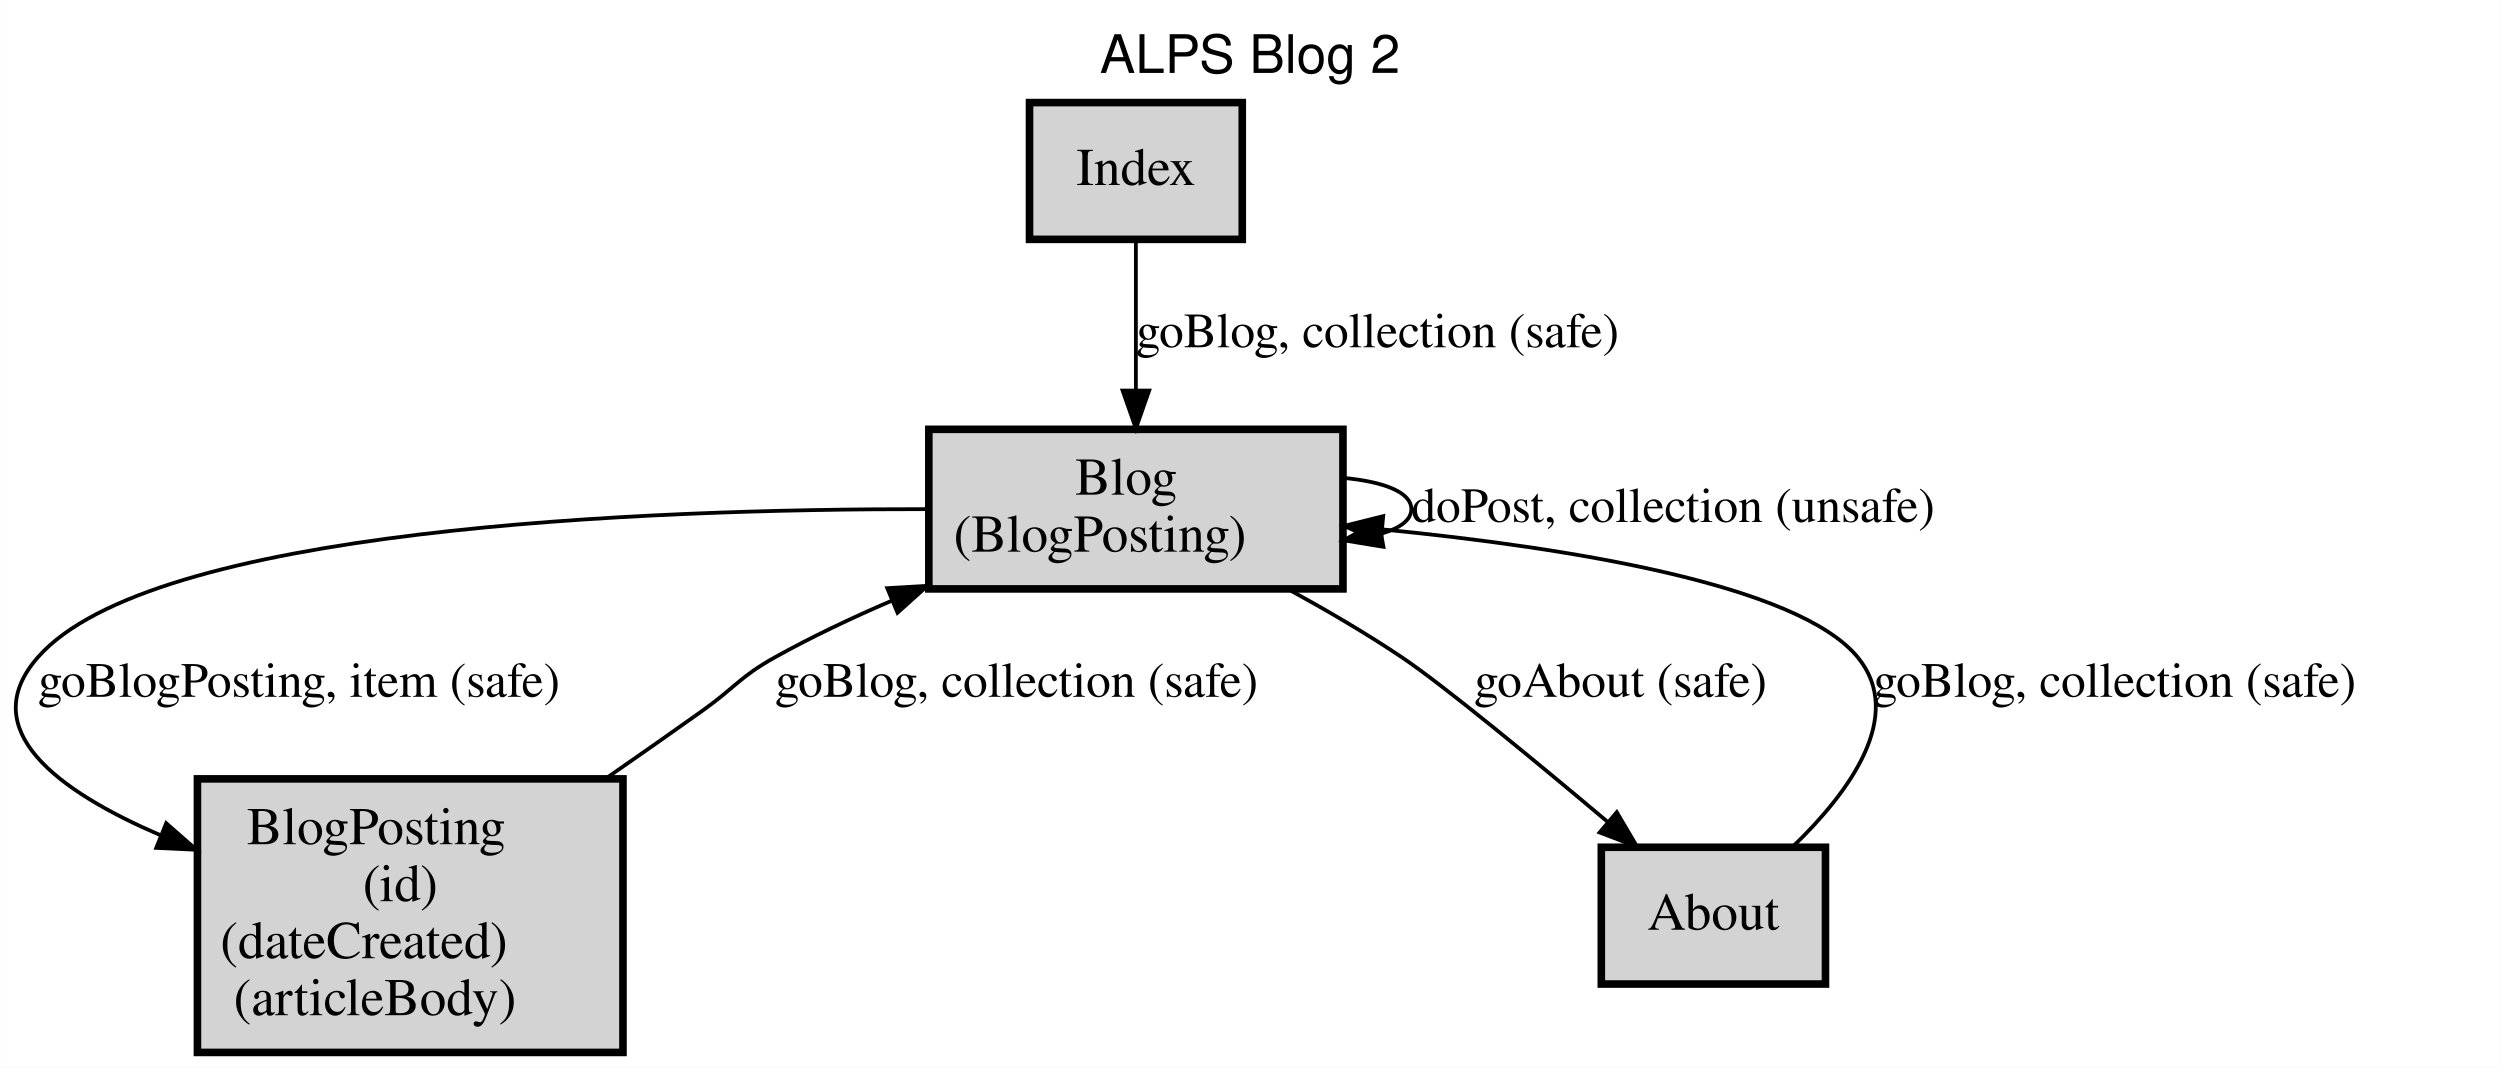
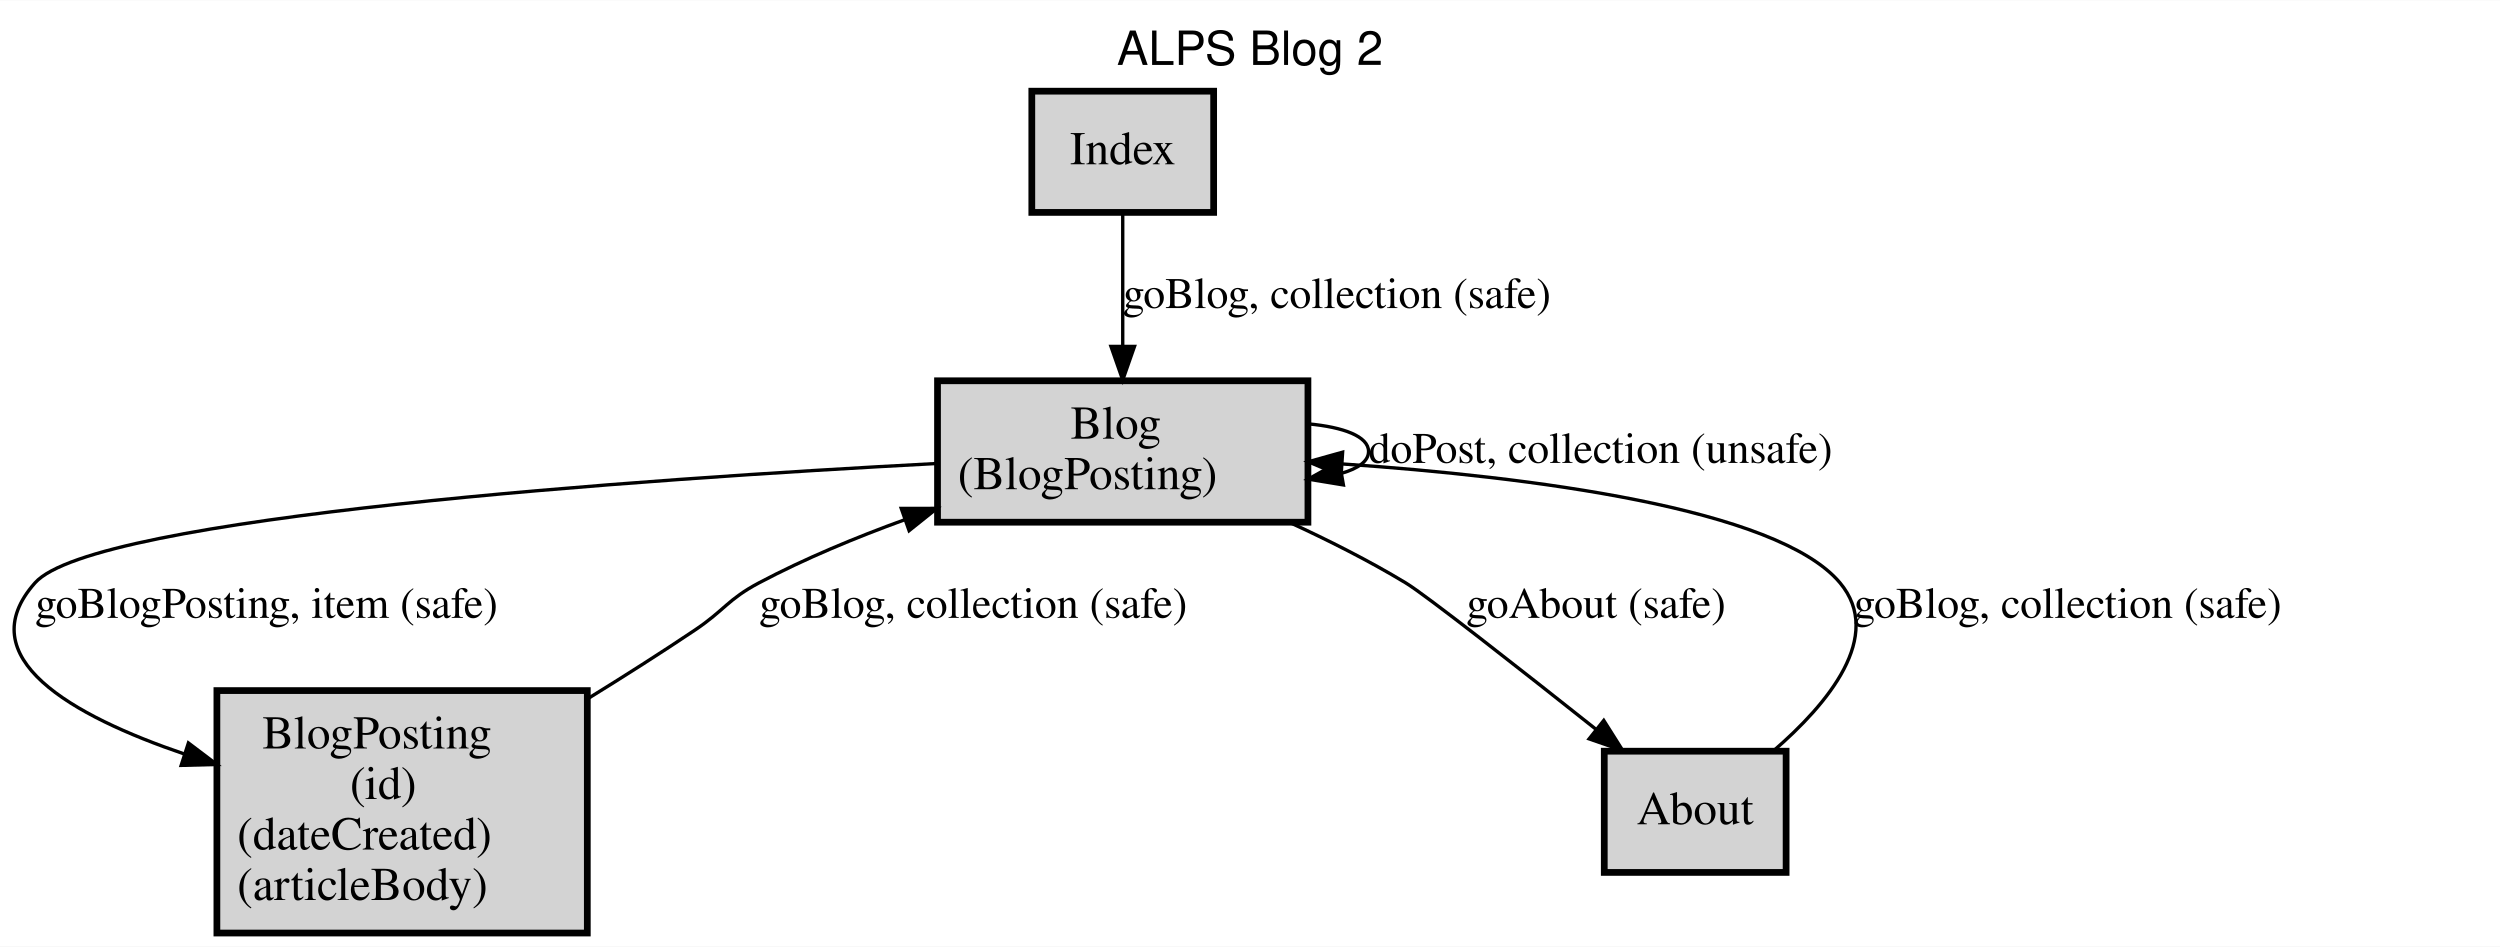
- <svg xmlns="http://www.w3.org/2000/svg" xmlns:xlink="http://www.w3.org/1999/xlink" width="658pt" height="281pt" viewBox="0.00 0.00 657.93 281.00">
+ <svg xmlns="http://www.w3.org/2000/svg" xmlns:xlink="http://www.w3.org/1999/xlink" width="742pt" height="281pt" viewBox="0.00 0.00 742.41 281.00">
  <g id="graph0" class="graph" transform="scale(1 1) rotate(0) translate(4 277)">
    <g id="a_graph0">
      <a xlink:href="index.html" xlink:title="ALPS Blog 2" target="_parent">
-         <polygon fill="white" stroke="transparent" points="-4,4 -4,-277 653.93,-277 653.93,4 -4,4" />
-         <text text-anchor="middle" x="324.96" y="-257.8" font-family="Helvetica,sans-Serif" font-size="14.00">ALPS Blog 2</text>
+         <polygon fill="white" stroke="transparent" points="-4,4 -4,-277 738.41,-277 738.41,4 -4,4" />
+         <text text-anchor="middle" x="367.2" y="-257.8" font-family="Helvetica,sans-Serif" font-size="14.00">ALPS Blog 2</text>
      </a>
    </g>
    <g id="node1" class="node">
      <g id="a_node1">
        <a xlink:href="docs/semantic.Blog.html" xlink:title="&lt;TABLE&gt;" target="_parent">
-           <polygon fill="lightgray" stroke="black" stroke-width="2" points="349.43,-164 240.43,-164 240.43,-122 349.43,-122 349.43,-164" />
-           <text text-anchor="start" x="278.93" y="-146.8" font-family="Times,serif" font-size="14.00">Blog</text>
-           <text text-anchor="start" x="246.93" y="-131.8" font-family="Times,serif" font-size="14.00">(BlogPosting)</text>
+           <polygon fill="lightgray" stroke="black" stroke-width="2" points="384.41,-164 274.41,-164 274.41,-122 384.41,-122 384.41,-164" />
+           <text text-anchor="start" x="313.91" y="-146.8" font-family="Times,serif" font-size="14.00">Blog</text>
+           <text text-anchor="start" x="280.41" y="-131.8" font-family="Times,serif" font-size="14.00">(BlogPosting)</text>
        </a>
      </g>
    </g>
    <g id="edge3" class="edge">
      <g id="a_edge3">
        <a xlink:href="docs/unsafe.doPost.html" xlink:title="doPost, collection (unsafe)" target="_parent">
-           <path fill="none" stroke="black" d="M349.63,-151.21C360.05,-150.23 367.43,-147.49 367.43,-143 367.43,-140.12 364.4,-137.96 359.49,-136.53" />
-           <polygon fill="black" stroke="black" points="360.08,-133.08 349.63,-134.79 358.87,-139.97 360.08,-133.08" />
+           <path fill="none" stroke="black" d="M384.48,-151.21C394.98,-150.23 402.41,-147.49 402.41,-143 402.41,-140.12 399.36,-137.96 394.41,-136.53" />
+           <polygon fill="black" stroke="black" points="394.94,-133.07 384.48,-134.79 393.73,-139.96 394.94,-133.07" />
        </a>
      </g>
      <g id="a_edge3-label">
        <a xlink:href="docs/unsafe.doPost.html" xlink:title="doPost, collection (unsafe)" target="_parent">
-           <text text-anchor="start" x="367.43" y="-139.6" font-family="Times,serif" font-size="13.00">doPost, collection (unsafe)</text>
+           <text text-anchor="start" x="402.41" y="-139.6" font-family="Times,serif" font-size="13.00">doPost, collection (unsafe)</text>
        </a>
      </g>
    </g>
    <g id="node2" class="node">
      <g id="a_node2">
        <a xlink:href="docs/semantic.BlogPosting.html" xlink:title="&lt;TABLE&gt;" target="_parent">
-           <polygon fill="lightgray" stroke="black" stroke-width="2" points="159.93,-72 47.93,-72 47.93,0 159.93,0 159.93,-72" />
-           <text text-anchor="start" x="60.93" y="-54.8" font-family="Times,serif" font-size="14.00">BlogPosting</text>
-           <text text-anchor="start" x="91.43" y="-39.8" font-family="Times,serif" font-size="14.00">(id)</text>
-           <text text-anchor="start" x="53.93" y="-24.8" font-family="Times,serif" font-size="14.00">(dateCreated)</text>
-           <text text-anchor="start" x="57.43" y="-9.8" font-family="Times,serif" font-size="14.00">(articleBody)</text>
+           <polygon fill="lightgray" stroke="black" stroke-width="2" points="170.41,-72 60.41,-72 60.41,0 170.41,0 170.41,-72" />
+           <text text-anchor="start" x="73.91" y="-54.8" font-family="Times,serif" font-size="14.00">BlogPosting</text>
+           <text text-anchor="start" x="99.91" y="-39.8" font-family="Times,serif" font-size="14.00">(id)</text>
+           <text text-anchor="start" x="66.41" y="-24.8" font-family="Times,serif" font-size="14.00">(dateCreated)</text>
+           <text text-anchor="start" x="66.41" y="-9.8" font-family="Times,serif" font-size="14.00">(articleBody)</text>
        </a>
      </g>
    </g>
    <g id="edge4" class="edge">
      <g id="a_edge4">
        <a xlink:href="docs/safe.goBlogPosting.html" xlink:title="goBlogPosting, item (safe)" target="_parent">
-           <path fill="none" stroke="black" d="M240.33,-143C165.19,-143.06 35.8,-138.05 5.93,-104 -10.74,-85 11.05,-68.83 38.28,-57.13" />
-           <polygon fill="black" stroke="black" points="39.71,-60.33 47.68,-53.34 37.09,-53.84 39.71,-60.33" />
+           <path fill="none" stroke="black" d="M274.08,-139.43C186.46,-134.79 23.86,-123.62 6.41,-104 -13.29,-81.85 17.17,-64.58 50.85,-53.13" />
+           <polygon fill="black" stroke="black" points="51.95,-56.45 60.39,-50.06 49.8,-49.79 51.95,-56.45" />
        </a>
      </g>
      <g id="a_edge4-label">
        <a xlink:href="docs/safe.goBlogPosting.html" xlink:title="goBlogPosting, item (safe)" target="_parent">
-           <text text-anchor="start" x="5.93" y="-93.6" font-family="Times,serif" font-size="13.00">goBlogPosting, item (safe)</text>
+           <text text-anchor="start" x="6.41" y="-93.6" font-family="Times,serif" font-size="13.00">goBlogPosting, item (safe)</text>
        </a>
      </g>
    </g>
    <g id="node3" class="node">
      <g id="a_node3">
        <a xlink:href="docs/semantic.About.html" xlink:title="About" target="_parent">
-           <polygon fill="lightgray" stroke="black" stroke-width="2" points="476.43,-54 417.43,-54 417.43,-18 476.43,-18 476.43,-54" />
-           <text text-anchor="middle" x="446.93" y="-32.3" font-family="Times,serif" font-size="14.00">About</text>
+           <polygon fill="lightgray" stroke="black" stroke-width="2" points="526.41,-54 472.41,-54 472.41,-18 526.41,-18 526.41,-54" />
+           <text text-anchor="middle" x="499.41" y="-32.3" font-family="Times,serif" font-size="14.00">About</text>
        </a>
      </g>
    </g>
    <g id="edge2" class="edge">
      <g id="a_edge2">
        <a xlink:href="docs/safe.goAbout.html" xlink:title="goAbout (safe)" target="_parent">
-           <path fill="none" stroke="black" d="M334.94,-121.96C344.95,-116.49 355.52,-110.32 364.93,-104 375.8,-96.71 399.94,-76.8 419.23,-60.57" />
-           <polygon fill="black" stroke="black" points="421.5,-63.23 426.88,-54.11 416.98,-57.89 421.5,-63.23" />
+           <path fill="none" stroke="black" d="M378.82,-122C390.44,-116.66 402.58,-110.54 413.41,-104 419.43,-100.36 447.49,-78.33 469.94,-60.51" />
+           <polygon fill="black" stroke="black" points="472.26,-63.14 477.91,-54.18 467.9,-57.66 472.26,-63.14" />
        </a>
      </g>
      <g id="a_edge2-label">
        <a xlink:href="docs/safe.goAbout.html" xlink:title="goAbout (safe)" target="_parent">
-           <text text-anchor="start" x="383.93" y="-93.6" font-family="Times,serif" font-size="13.00">goAbout (safe)</text>
+           <text text-anchor="start" x="431.41" y="-93.6" font-family="Times,serif" font-size="13.00">goAbout (safe)</text>
        </a>
      </g>
    </g>
    <g id="edge5" class="edge">
      <g id="a_edge5">
        <a xlink:href="docs/safe.goBlog.html" xlink:title="goBlog, collection (safe)" target="_parent">
-           <path fill="none" stroke="black" d="M155.45,-72.12C163.99,-78.04 172.73,-84.16 180.93,-90 189.47,-96.09 190.76,-98.9 199.93,-104 209.56,-109.36 220.09,-114.35 230.54,-118.84" />
-           <polygon fill="black" stroke="black" points="229.49,-122.19 240.07,-122.81 232.19,-115.73 229.49,-122.19" />
+           <path fill="none" stroke="black" d="M170.63,-69.64C181.28,-76.21 192.28,-83.2 202.41,-90 211.12,-95.85 212.14,-99.09 221.41,-104 234.96,-111.17 250.14,-117.47 264.75,-122.77" />
+           <polygon fill="black" stroke="black" points="263.64,-126.09 274.24,-126.11 265.97,-119.49 263.64,-126.09" />
        </a>
      </g>
      <g id="a_edge5-label">
        <a xlink:href="docs/safe.goBlog.html" xlink:title="goBlog, collection (safe)" target="_parent">
-           <text text-anchor="start" x="199.93" y="-93.6" font-family="Times,serif" font-size="13.00">goBlog, collection (safe)</text>
+           <text text-anchor="start" x="221.41" y="-93.6" font-family="Times,serif" font-size="13.00">goBlog, collection (safe)</text>
        </a>
      </g>
    </g>
    <g id="edge1" class="edge">
      <g id="a_edge1">
        <a xlink:href="docs/safe.goBlog.html" xlink:title="goBlog, collection (safe)" target="_parent">
-           <path fill="none" stroke="black" d="M467.92,-54.25C482.62,-68.42 497.56,-88.59 484.93,-104 469.2,-123.19 408.52,-132.88 359.9,-137.65" />
-           <polygon fill="black" stroke="black" points="359.37,-134.18 349.74,-138.59 360.02,-141.15 359.37,-134.18" />
+           <path fill="none" stroke="black" d="M522.59,-54.05C538.89,-68.1 555.63,-88.21 542.41,-104 523.79,-126.23 450.16,-135.47 394.64,-139.3" />
+           <polygon fill="black" stroke="black" points="394.26,-135.82 384.5,-139.95 394.71,-142.8 394.26,-135.82" />
        </a>
      </g>
      <g id="a_edge1-label">
        <a xlink:href="docs/safe.goBlog.html" xlink:title="goBlog, collection (safe)" target="_parent">
-           <text text-anchor="start" x="488.93" y="-93.6" font-family="Times,serif" font-size="13.00">goBlog, collection (safe)</text>
+           <text text-anchor="start" x="546.41" y="-93.6" font-family="Times,serif" font-size="13.00">goBlog, collection (safe)</text>
        </a>
      </g>
    </g>
    <g id="node4" class="node">
      <g id="a_node4">
        <a xlink:href="docs/semantic.Index.html" xlink:title="Index" target="_parent">
-           <polygon fill="lightgray" stroke="black" stroke-width="2" points="322.93,-250 266.93,-250 266.93,-214 322.93,-214 322.93,-250" />
-           <text text-anchor="middle" x="294.93" y="-228.3" font-family="Times,serif" font-size="14.00">Index</text>
+           <polygon fill="lightgray" stroke="black" stroke-width="2" points="356.41,-250 302.41,-250 302.41,-214 356.41,-214 356.41,-250" />
+           <text text-anchor="middle" x="329.41" y="-228.3" font-family="Times,serif" font-size="14.00">Index</text>
        </a>
      </g>
    </g>
    <g id="edge6" class="edge">
      <g id="a_edge6">
        <a xlink:href="docs/safe.goBlog.html" xlink:title="goBlog, collection (safe)" target="_parent">
-           <path fill="none" stroke="black" d="M294.93,-213.81C294.93,-202.56 294.93,-187.54 294.93,-174.32" />
-           <polygon fill="black" stroke="black" points="298.43,-174.21 294.93,-164.21 291.43,-174.21 298.43,-174.21" />
+           <path fill="none" stroke="black" d="M329.41,-213.81C329.41,-202.56 329.41,-187.54 329.41,-174.32" />
+           <polygon fill="black" stroke="black" points="332.91,-174.21 329.41,-164.21 325.91,-174.21 332.91,-174.21" />
        </a>
      </g>
      <g id="a_edge6-label">
        <a xlink:href="docs/safe.goBlog.html" xlink:title="goBlog, collection (safe)" target="_parent">
-           <text text-anchor="start" x="294.93" y="-185.6" font-family="Times,serif" font-size="13.00">goBlog, collection (safe)</text>
+           <text text-anchor="start" x="329.41" y="-185.6" font-family="Times,serif" font-size="13.00">goBlog, collection (safe)</text>
        </a>
      </g>
    </g>
  </g>
</svg>
